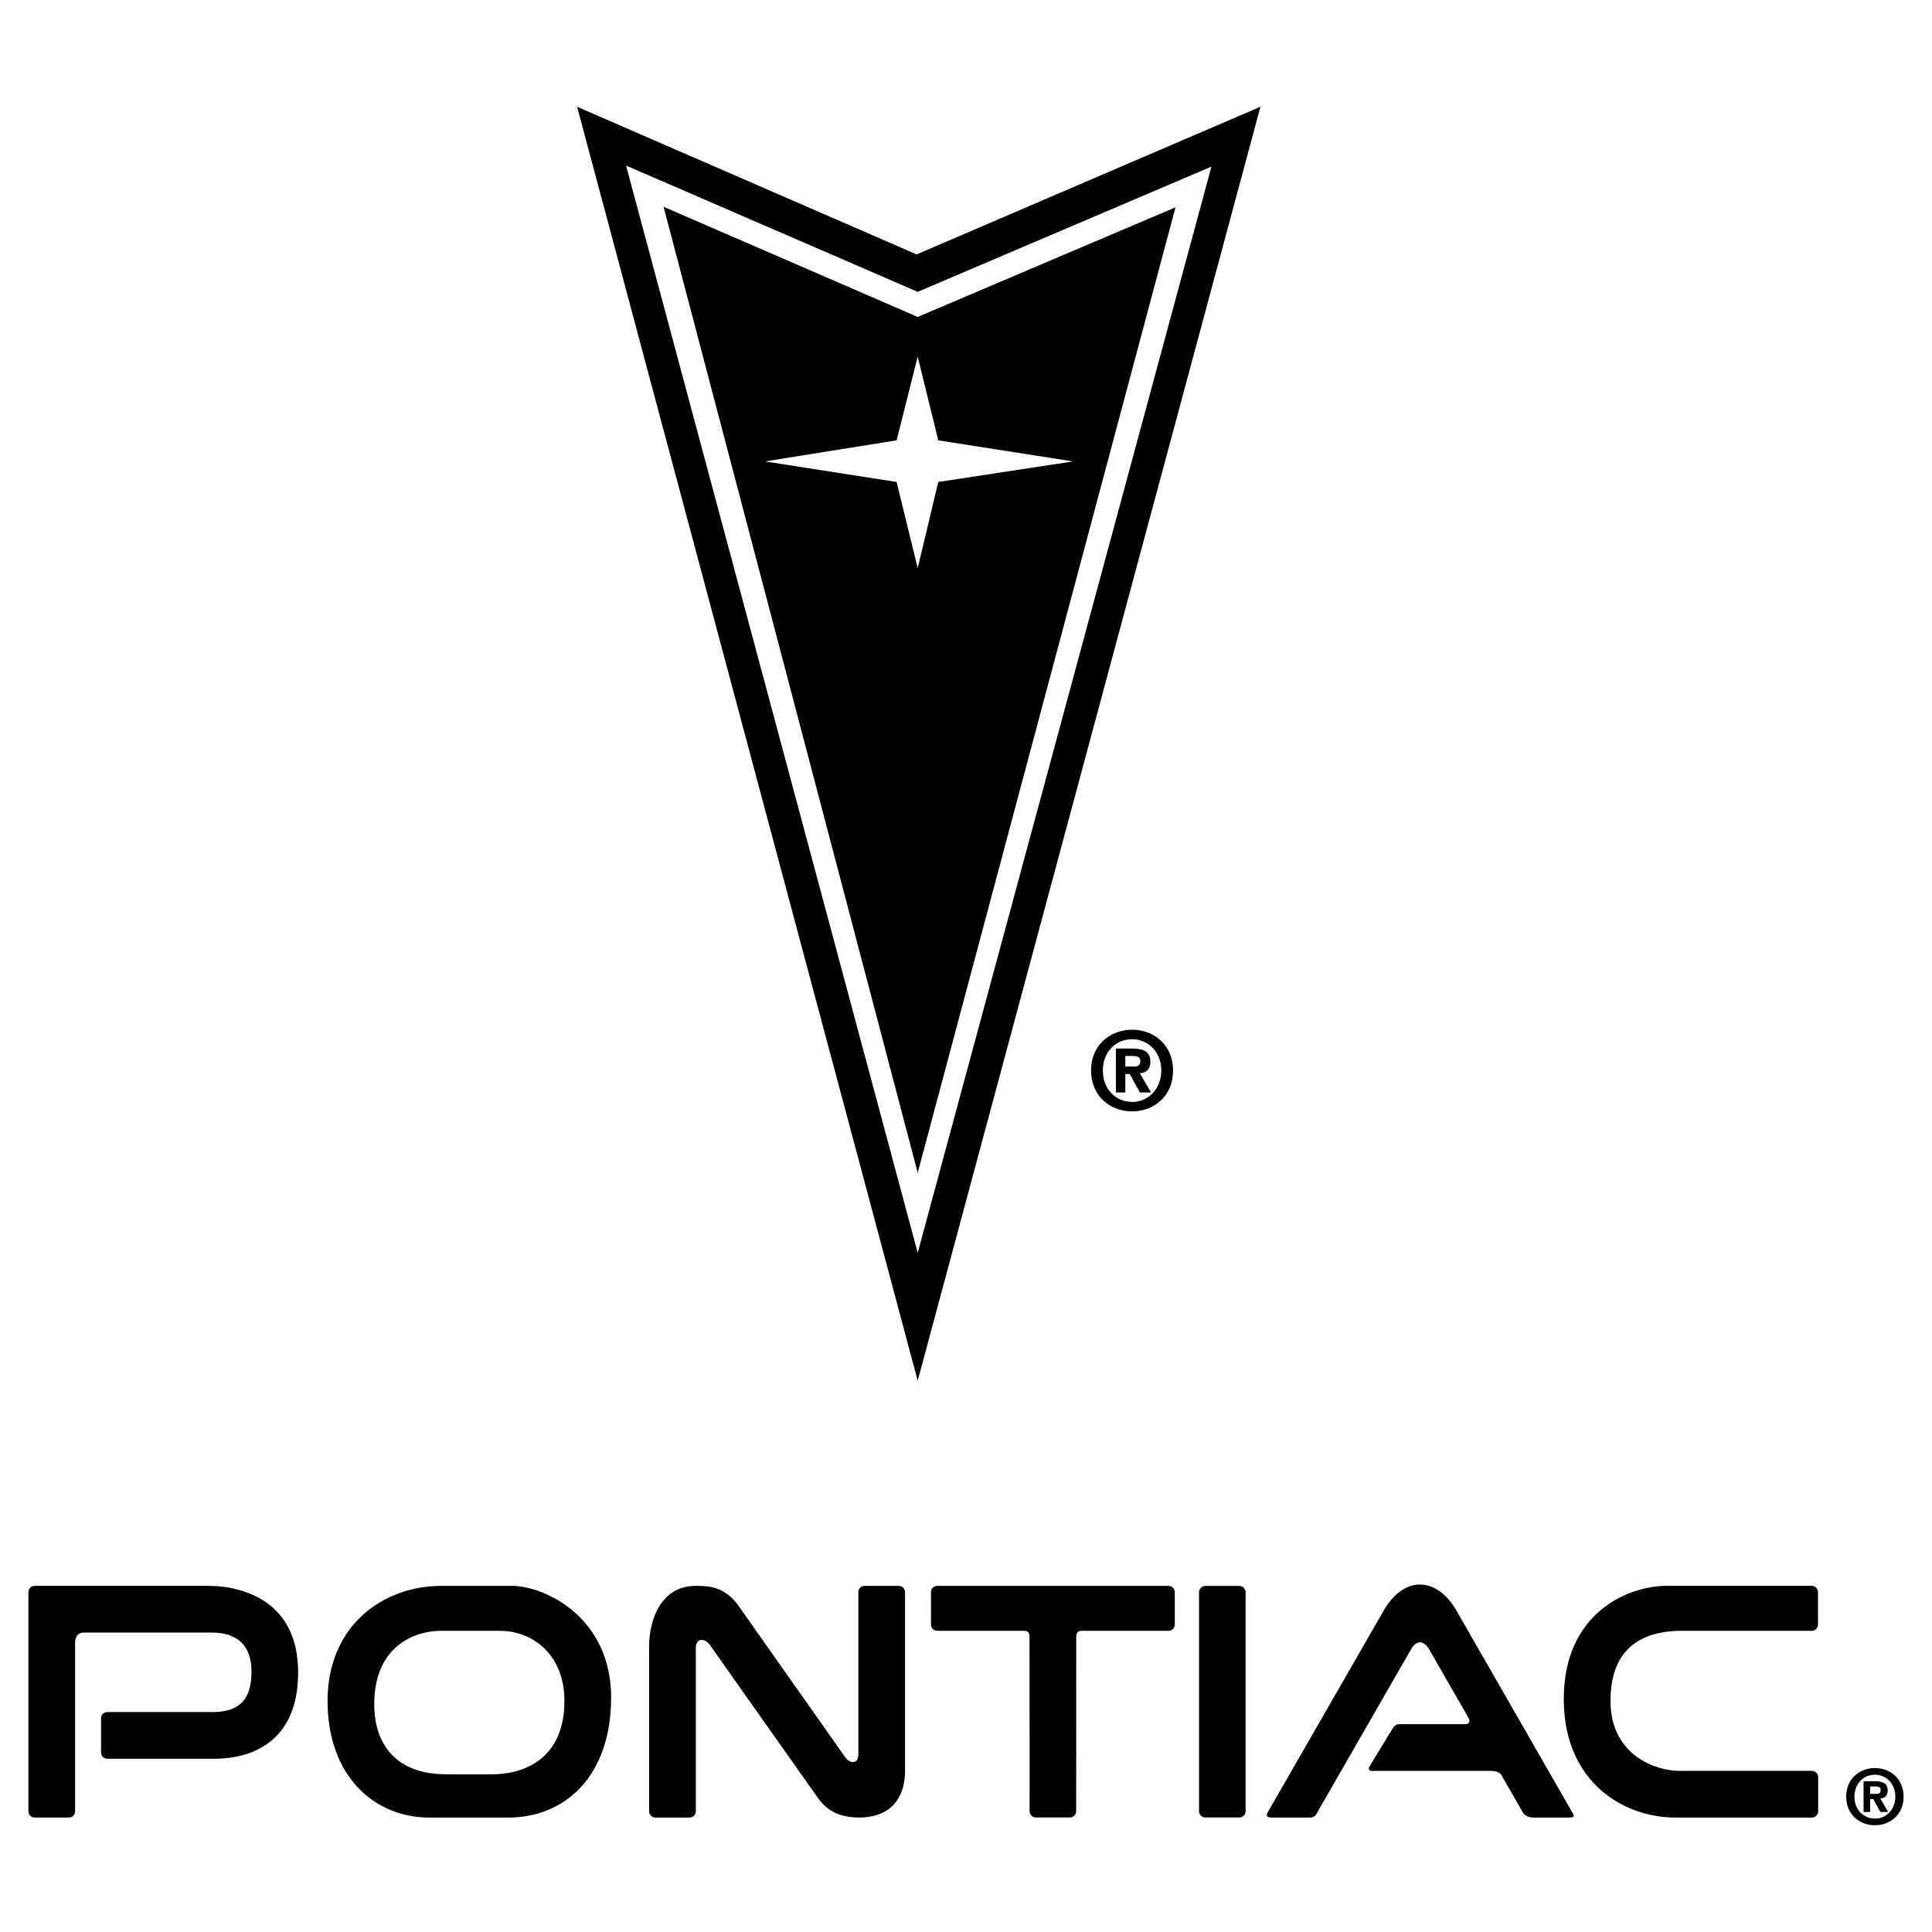
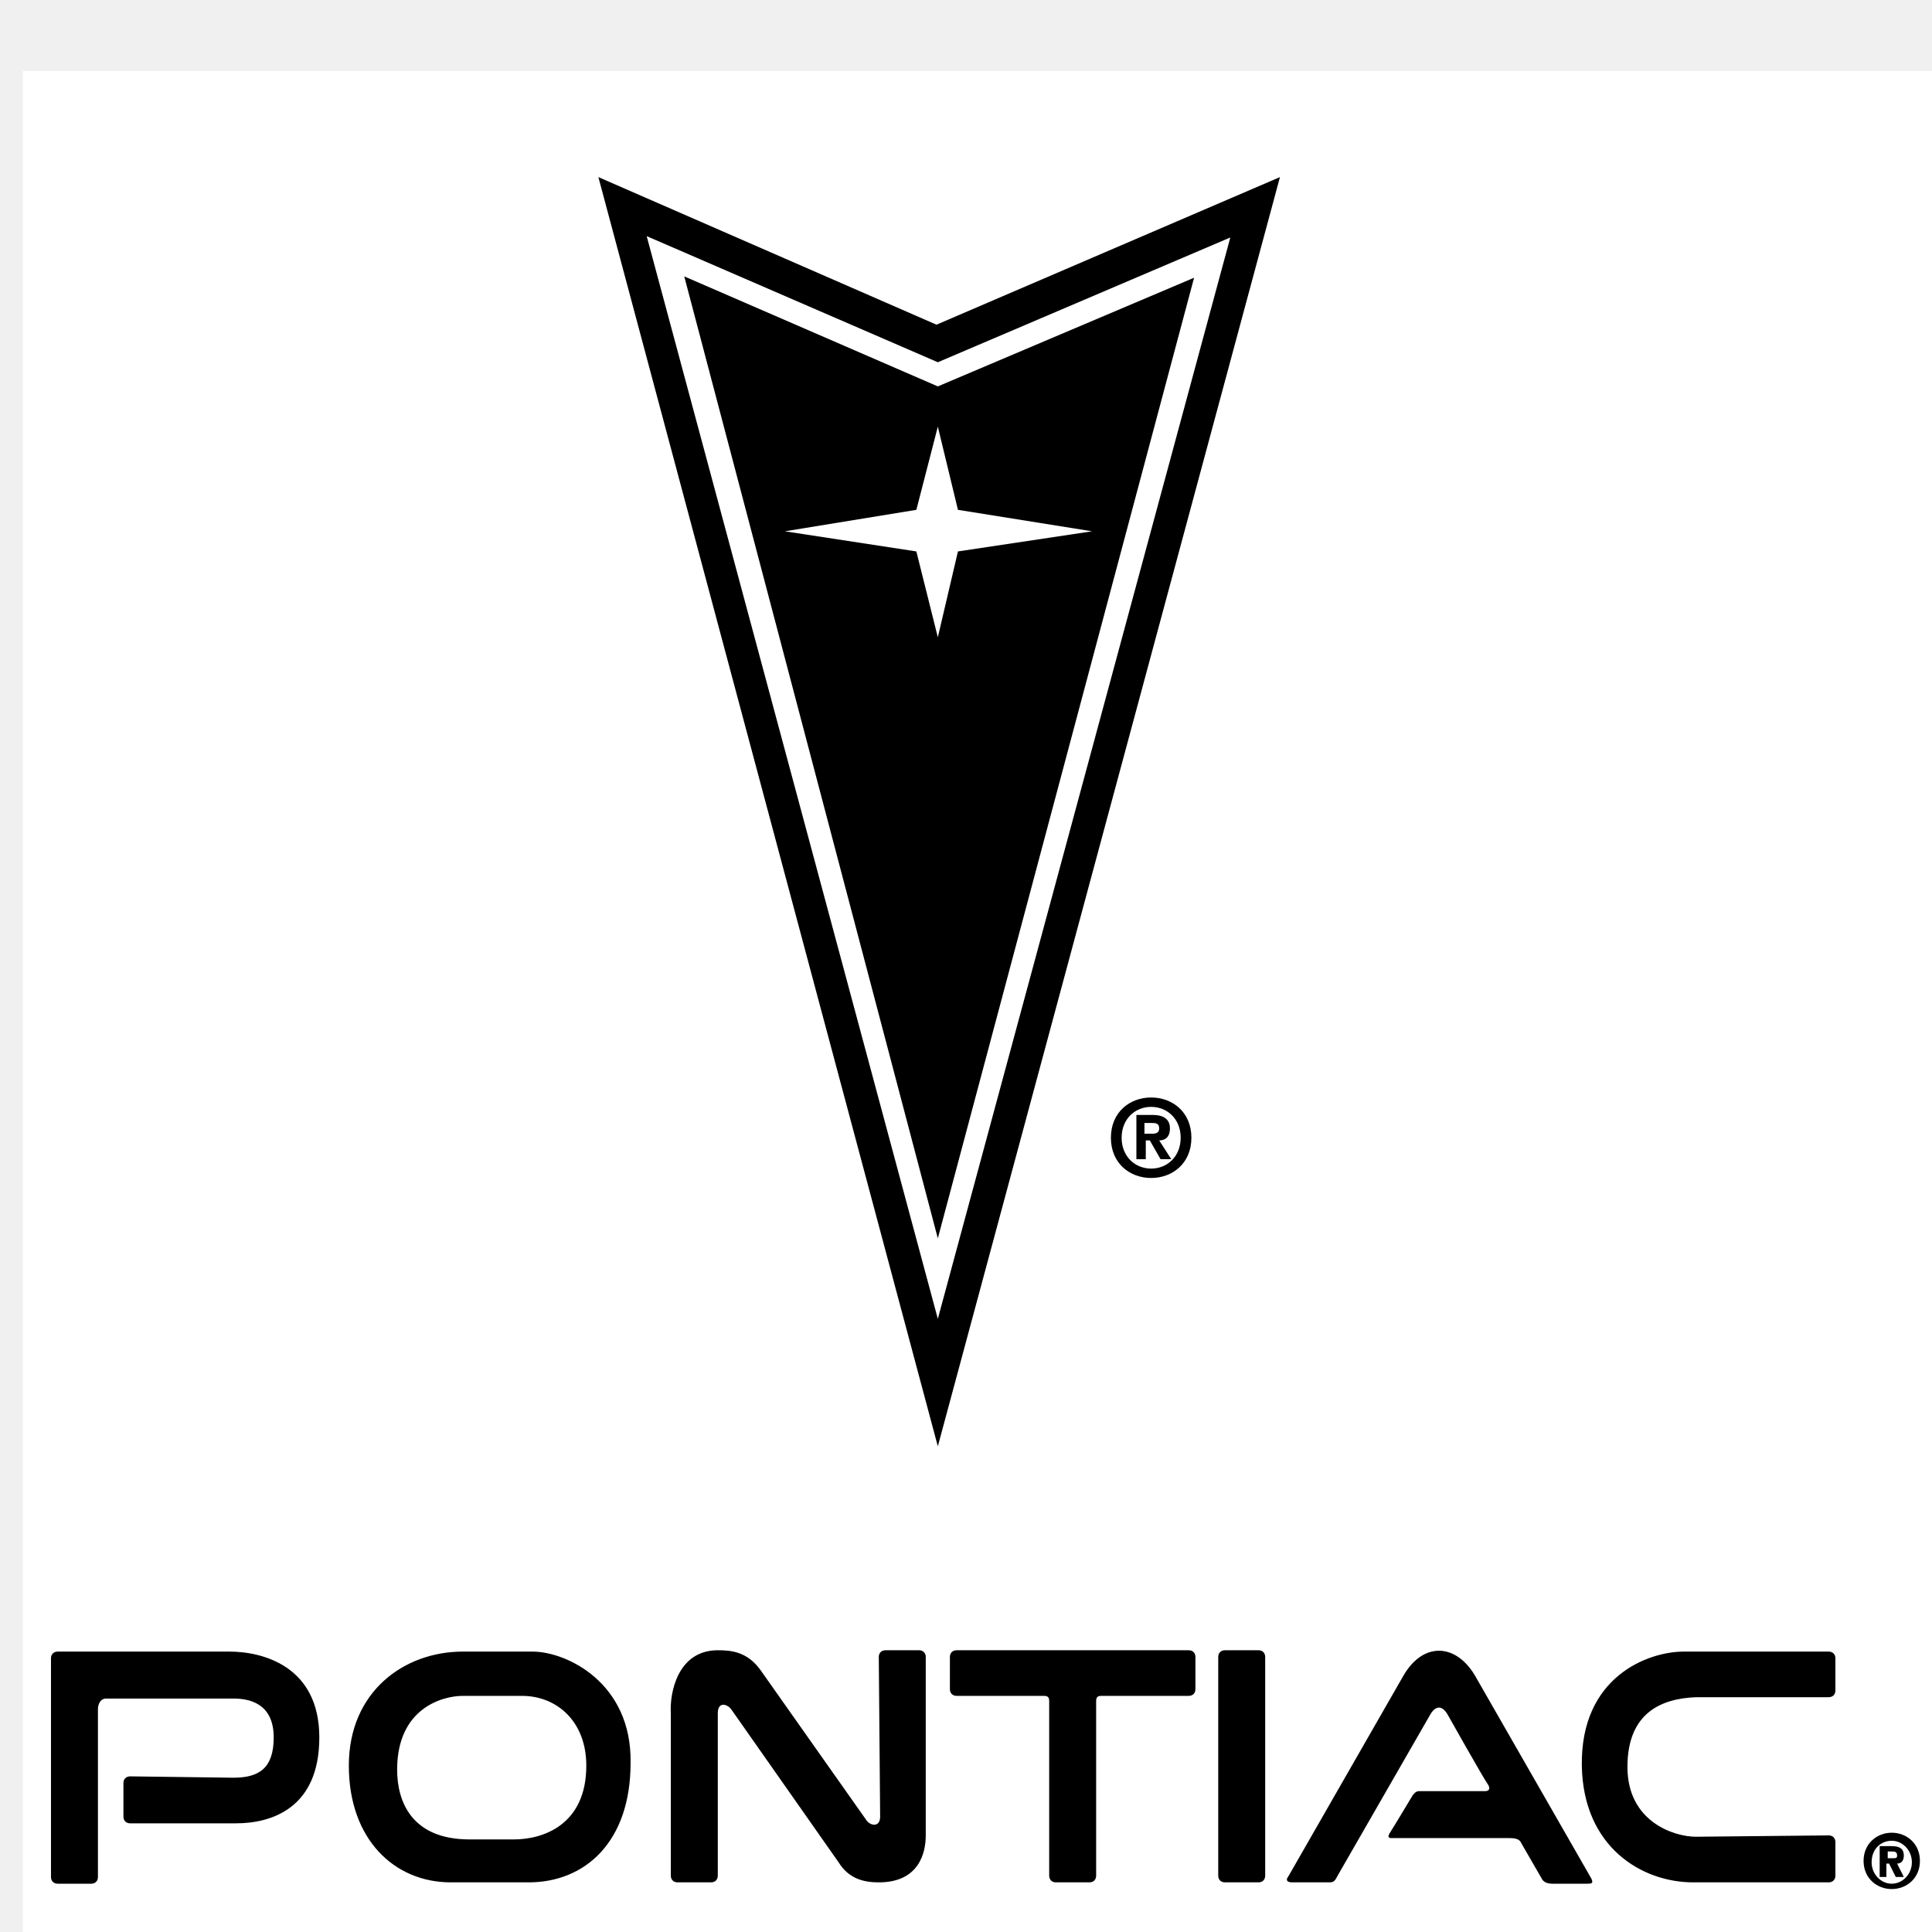
- <svg xmlns="http://www.w3.org/2000/svg" width="2500" height="2500" viewBox="0 0 192.756 192.756">
-   <g fill-rule="evenodd" clip-rule="evenodd">
-     <path fill="#fff" d="M0 0h192.756v192.756H0V0z" />
-     <path d="M91.451 25.383L57.579 10.652l33.98 127.1 34.195-127.1-34.303 14.731zm-28.988-8.865l29.096 12.598 29.306-12.493-29.306 108.373L62.463 16.518z" />
-     <path d="M91.559 31.62L66.205 20.629l25.354 96.377 25.722-96.323L91.559 31.62zm0 25.063l-2.104-8.596-13.13-2.051 13.13-2.103 2.104-8.36 2.051 8.36 13.447 2.103-13.447 2.051-2.051 8.596zM123.654 181.331a.62.62 0 0 0 .619-.621v-21.86a.62.62 0 0 0-.619-.621h-3.404a.62.62 0 0 0-.621.621v21.86a.62.62 0 0 0 .621.621h3.404zM85.639 158.843a.62.62 0 0 1 .621-.621h3.416c.342 0 .621.278.621.621v17.838c0 1.812-.69 4.657-4.657 4.657-1.337-.043-2.89-.302-4.055-1.984l-10.782-15.267c-.431-.604-1.38-.776-1.38.345v16.285a.62.62 0 0 1-.621.621h-3.416a.621.621 0 0 1-.621-.621v-16.198c-.086-1.984.69-6.297 4.658-6.297 1.38 0 2.933.087 4.313 2.07l10.609 15.052c.432.604 1.294.732 1.294-.346v-16.155zM10.701 170.814a.621.621 0 0 0-.621.621v3.416c0 .343.278.621.621.621H21.38c3.45 0 8.366-1.467 8.366-8.625 0-7.16-5.606-8.626-8.97-8.626H3.456a.621.621 0 0 0-.621.621v21.874a.62.62 0 0 0 .621.621h3.416a.62.62 0 0 0 .621-.621v-16.803c0-.604.259-1.034.863-1.034h12.766c1.466 0 3.968.431 3.968 3.881 0 3.105-1.466 4.054-3.968 4.054H10.701zM142.588 164.562c-.518-.906-1.25-.971-1.789-.043l-9.273 16.129c-.258.518-.432.69-.861.69h-3.797c-.625 0-.518-.345-.344-.604l11.559-20.098c2.068-3.536 5.346-3.277 7.244.086l11.537 20.098c.322.496.064.518-.367.518h-3.492c-.605 0-.949-.259-1.123-.604l-1.982-3.45c-.15-.28-.303-.604-1.23-.604h-11.795c-.236 0-.432-.108-.193-.518.236-.41 2.264-3.709 2.264-3.709.107-.173.281-.432.689-.432h6.578c.344 0 .518-.259.301-.626-.217-.365-3.926-6.833-3.926-6.833zM180.777 176.681a.62.62 0 0 1 .621.62v3.416a.621.621 0 0 1-.621.621h-13.629c-5.088 0-11.041-3.45-11.127-11.645-.094-8.884 6.572-11.472 10.195-11.472h14.543a.62.62 0 0 1 .621.621v3.243a.62.62 0 0 1-.621.621h-13.266c-3.365.086-6.814 1.466-6.814 6.986s4.658 6.987 6.814 6.987h13.284v.002zM51.051 158.222h-6.987c-5.951 0-11.385 4.054-11.385 11.472s4.571 11.645 10.178 11.645h7.849c5.606 0 10.265-4.054 10.265-11.989s-6.556-11.128-9.92-11.128zm-1.984 18.803h-4.485c-5.779 0-7.245-3.795-7.245-6.986 0-6.211 4.571-7.332 6.555-7.332h5.952c3.45 0 6.469 2.502 6.469 6.986-.001 5.952-4.228 7.332-7.246 7.332zM102.723 180.71a.62.62 0 0 0 .621.621h3.404a.622.622 0 0 0 .621-.621l.006-17.421c0-.345.172-.582.496-.582h8.715a.62.62 0 0 0 .621-.621v-3.243a.62.62 0 0 0-.621-.621H93.505a.621.621 0 0 0-.621.621v3.243c0 .343.278.621.621.621h8.673c.346 0 .539.194.539.518l.006 17.485zM112.951 102.735c-2.166 0-4.096 1.498-4.096 4.074s1.93 4.074 4.096 4.074c2.156 0 4.086-1.498 4.086-4.074s-1.93-4.074-4.086-4.074zm0 7.211v-.011c-1.617.011-2.92-1.25-2.92-3.126s1.303-3.126 2.92-3.126c1.574 0 2.91 1.25 2.91 3.126s-1.336 3.137-2.91 3.137z" />
-     <path d="M113.717 107.079c.582-.043 1.057-.334 1.057-1.143 0-1.003-.668-1.325-1.801-1.325h-1.639v4.387h.939v-1.844h.441l1.014 1.844h1.109l-1.12-1.919zm-.615-.668h-.828v-1.057h.656c.355 0 .842.032.842.485-.001.485-.249.572-.67.572zM187.062 176.399c-1.518 0-2.867 1.049-2.867 2.853 0 1.803 1.35 2.852 2.867 2.852 1.508 0 2.859-1.049 2.859-2.852.001-1.804-1.351-2.853-2.859-2.853zm0 5.048v-.008c-1.133.008-2.045-.875-2.045-2.188s.912-2.188 2.045-2.188c1.102 0 2.037.876 2.037 2.188s-.935 2.196-2.037 2.196z" />
-     <path d="M187.598 179.44c.406-.03.738-.233.738-.8 0-.701-.467-.928-1.26-.928h-1.146v3.07h.656v-1.29h.309l.711 1.29h.777l-.785-1.342zm-.43-.467h-.582v-.739h.461c.248 0 .588.022.588.339 0 .339-.174.4-.467.4z" />
+ <svg xmlns="http://www.w3.org/2000/svg" version="1.1" id="Layer_1" x="0px" y="0px" viewBox="0 0 144 144" style="enable-background:new 0 0 144 144;" xml:space="preserve">
+   <style type="text/css">
+ 	.st0{fill:#FFFFFF;}
+ </style>
+   <g>
+     <path class="st0" d="M1.7,5.3h143.5v143.5H1.7V5.3z" />
+     <path d="M69.8,24.2l-25.2-11l25.3,94.6l25.5-94.6L69.8,24.2z M48.2,17.6L69.9,27l21.8-9.3L69.9,98.3L48.2,17.6L48.2,17.6z" />
+     <path d="M69.9,28.8L51,20.6l18.9,71.7L89,20.7L69.9,28.8z M69.9,47.5l-1.6-6.4l-9.8-1.5l9.8-1.6l1.6-6.2l1.5,6.2l10,1.6l-10,1.5   L69.9,47.5L69.9,47.5z M93.8,140.3c0.3,0,0.5-0.2,0.5-0.5l0,0v-16.3c0-0.3-0.2-0.5-0.5-0.5h0h-2.5c-0.3,0-0.5,0.2-0.5,0.5   c0,0,0,0,0,0v16.3c0,0.3,0.2,0.5,0.5,0.5c0,0,0,0,0,0H93.8z M65.5,123.5c0-0.3,0.2-0.5,0.5-0.5c0,0,0,0,0,0h2.5   c0.3,0,0.5,0.2,0.5,0.5v13.3c0,1.3-0.5,3.5-3.5,3.5c-1,0-2.2-0.2-3-1.5l-8-11.4c-0.3-0.4-1-0.6-1,0.3v12.1c0,0.3-0.2,0.5-0.5,0.5   c0,0,0,0,0,0h-2.5c-0.3,0-0.5-0.2-0.5-0.5l0,0v-12.1c-0.1-1.5,0.5-4.7,3.5-4.7c1,0,2.2,0.1,3.2,1.5l7.9,11.2c0.3,0.4,1,0.5,1-0.3   L65.5,123.5L65.5,123.5z M9.7,132.4c-0.3,0-0.5,0.2-0.5,0.5l0,0v2.5c0,0.3,0.2,0.5,0.5,0.5h7.9c2.6,0,6.2-1.1,6.2-6.4   c0-5.3-4.2-6.4-6.7-6.4H4.3c-0.3,0-0.5,0.2-0.5,0.5l0,0v16.3c0,0.3,0.2,0.5,0.5,0.5c0,0,0,0,0,0h2.5c0.3,0,0.5-0.2,0.5-0.5   c0,0,0,0,0,0v-12.5c0-0.4,0.2-0.8,0.6-0.8h9.5c1.1,0,3,0.3,3,2.9c0,2.3-1.1,3-3,3L9.7,132.4L9.7,132.4z M107.9,127.8   c-0.4-0.7-0.9-0.7-1.3,0l-6.9,12c-0.2,0.4-0.3,0.5-0.6,0.5h-2.8c-0.5,0-0.4-0.3-0.3-0.4l8.6-15c1.5-2.6,4-2.4,5.4,0.1l8.6,15   c0.2,0.4,0,0.4-0.3,0.4h-2.6c-0.5,0-0.7-0.2-0.8-0.4l-1.5-2.6c-0.1-0.2-0.2-0.4-0.9-0.4h-8.8c-0.2,0-0.3-0.1-0.1-0.4   c0.2-0.3,1.7-2.8,1.7-2.8c0.1-0.1,0.2-0.3,0.5-0.3h4.9c0.3,0,0.4-0.2,0.2-0.5C110.6,132.6,107.9,127.8,107.9,127.8L107.9,127.8z    M136.3,136.8c0.3,0,0.5,0.2,0.5,0.5c0,0,0,0,0,0v2.5c0,0.3-0.2,0.5-0.5,0.5l0,0h-10.1c-3.8,0-8.2-2.6-8.3-8.7   c-0.1-6.6,4.9-8.5,7.6-8.5h10.8c0.3,0,0.5,0.2,0.5,0.5c0,0,0,0,0,0v2.4c0,0.3-0.2,0.5-0.5,0.5c0,0,0,0,0,0h-9.9   c-2.5,0.1-5.1,1.1-5.1,5.2s3.5,5.2,5.1,5.2L136.3,136.8L136.3,136.8L136.3,136.8z M39.7,123.1h-5.2c-4.4,0-8.5,3-8.5,8.5   c0,5.5,3.4,8.7,7.6,8.7h5.8c4.2,0,7.6-3,7.6-8.9C47.1,125.4,42.2,123.1,39.7,123.1L39.7,123.1z M38.3,137.1h-3.3   c-4.3,0-5.4-2.8-5.4-5.2c0-4.6,3.4-5.5,4.9-5.5h4.4c2.6,0,4.8,1.9,4.8,5.2C43.7,136,40.5,137.1,38.3,137.1z M78.2,139.8   c0,0.3,0.2,0.5,0.5,0.5c0,0,0,0,0,0h2.5c0.3,0,0.5-0.2,0.5-0.5l0-13c0-0.3,0.1-0.4,0.4-0.4h6.5c0.3,0,0.5-0.2,0.5-0.5c0,0,0,0,0,0   v-2.4c0-0.3-0.2-0.5-0.5-0.5c0,0,0,0,0,0H71.3c-0.3,0-0.5,0.2-0.5,0.5l0,0v2.4c0,0.3,0.2,0.5,0.5,0.5h6.5c0.3,0,0.4,0.1,0.4,0.4   L78.2,139.8L78.2,139.8z M85.8,81.8c-1.6,0-3,1.1-3,3s1.4,3,3,3c1.6,0,3-1.1,3-3S87.4,81.8,85.8,81.8z M85.8,87.1L85.8,87.1   c-1.2,0-2.2-0.9-2.2-2.3s1-2.3,2.2-2.3c1.2,0,2.2,0.9,2.2,2.3S87,87.1,85.8,87.1z" />
+     <path d="M86.4,85c0.4,0,0.8-0.2,0.8-0.9c0-0.7-0.5-1-1.3-1h-1.2v3.3h0.7v-1.4h0.3l0.8,1.4h0.8L86.4,85L86.4,85z M85.9,84.5h-0.6   v-0.8h0.5c0.3,0,0.6,0,0.6,0.4C86.4,84.4,86.2,84.5,85.9,84.5z M141,136.6c-1.1,0-2.1,0.8-2.1,2.1c0,1.3,1,2.1,2.1,2.1   c1.1,0,2.1-0.8,2.1-2.1C143.1,137.4,142.1,136.6,141,136.6z M141,140.4L141,140.4c-0.8,0-1.5-0.7-1.5-1.6c0-1,0.7-1.6,1.5-1.6   c0.8,0,1.5,0.7,1.5,1.6C142.5,139.7,141.8,140.4,141,140.4z" />
+     <path d="M141.4,138.9c0.3,0,0.5-0.2,0.5-0.6c0-0.5-0.3-0.7-0.9-0.7h-0.9v2.3h0.5v-1h0.2l0.5,1h0.6L141.4,138.9L141.4,138.9z    M141.1,138.5h-0.4V138h0.3c0.2,0,0.4,0,0.4,0.3C141.4,138.5,141.3,138.5,141.1,138.5z" />
  </g>
</svg>
